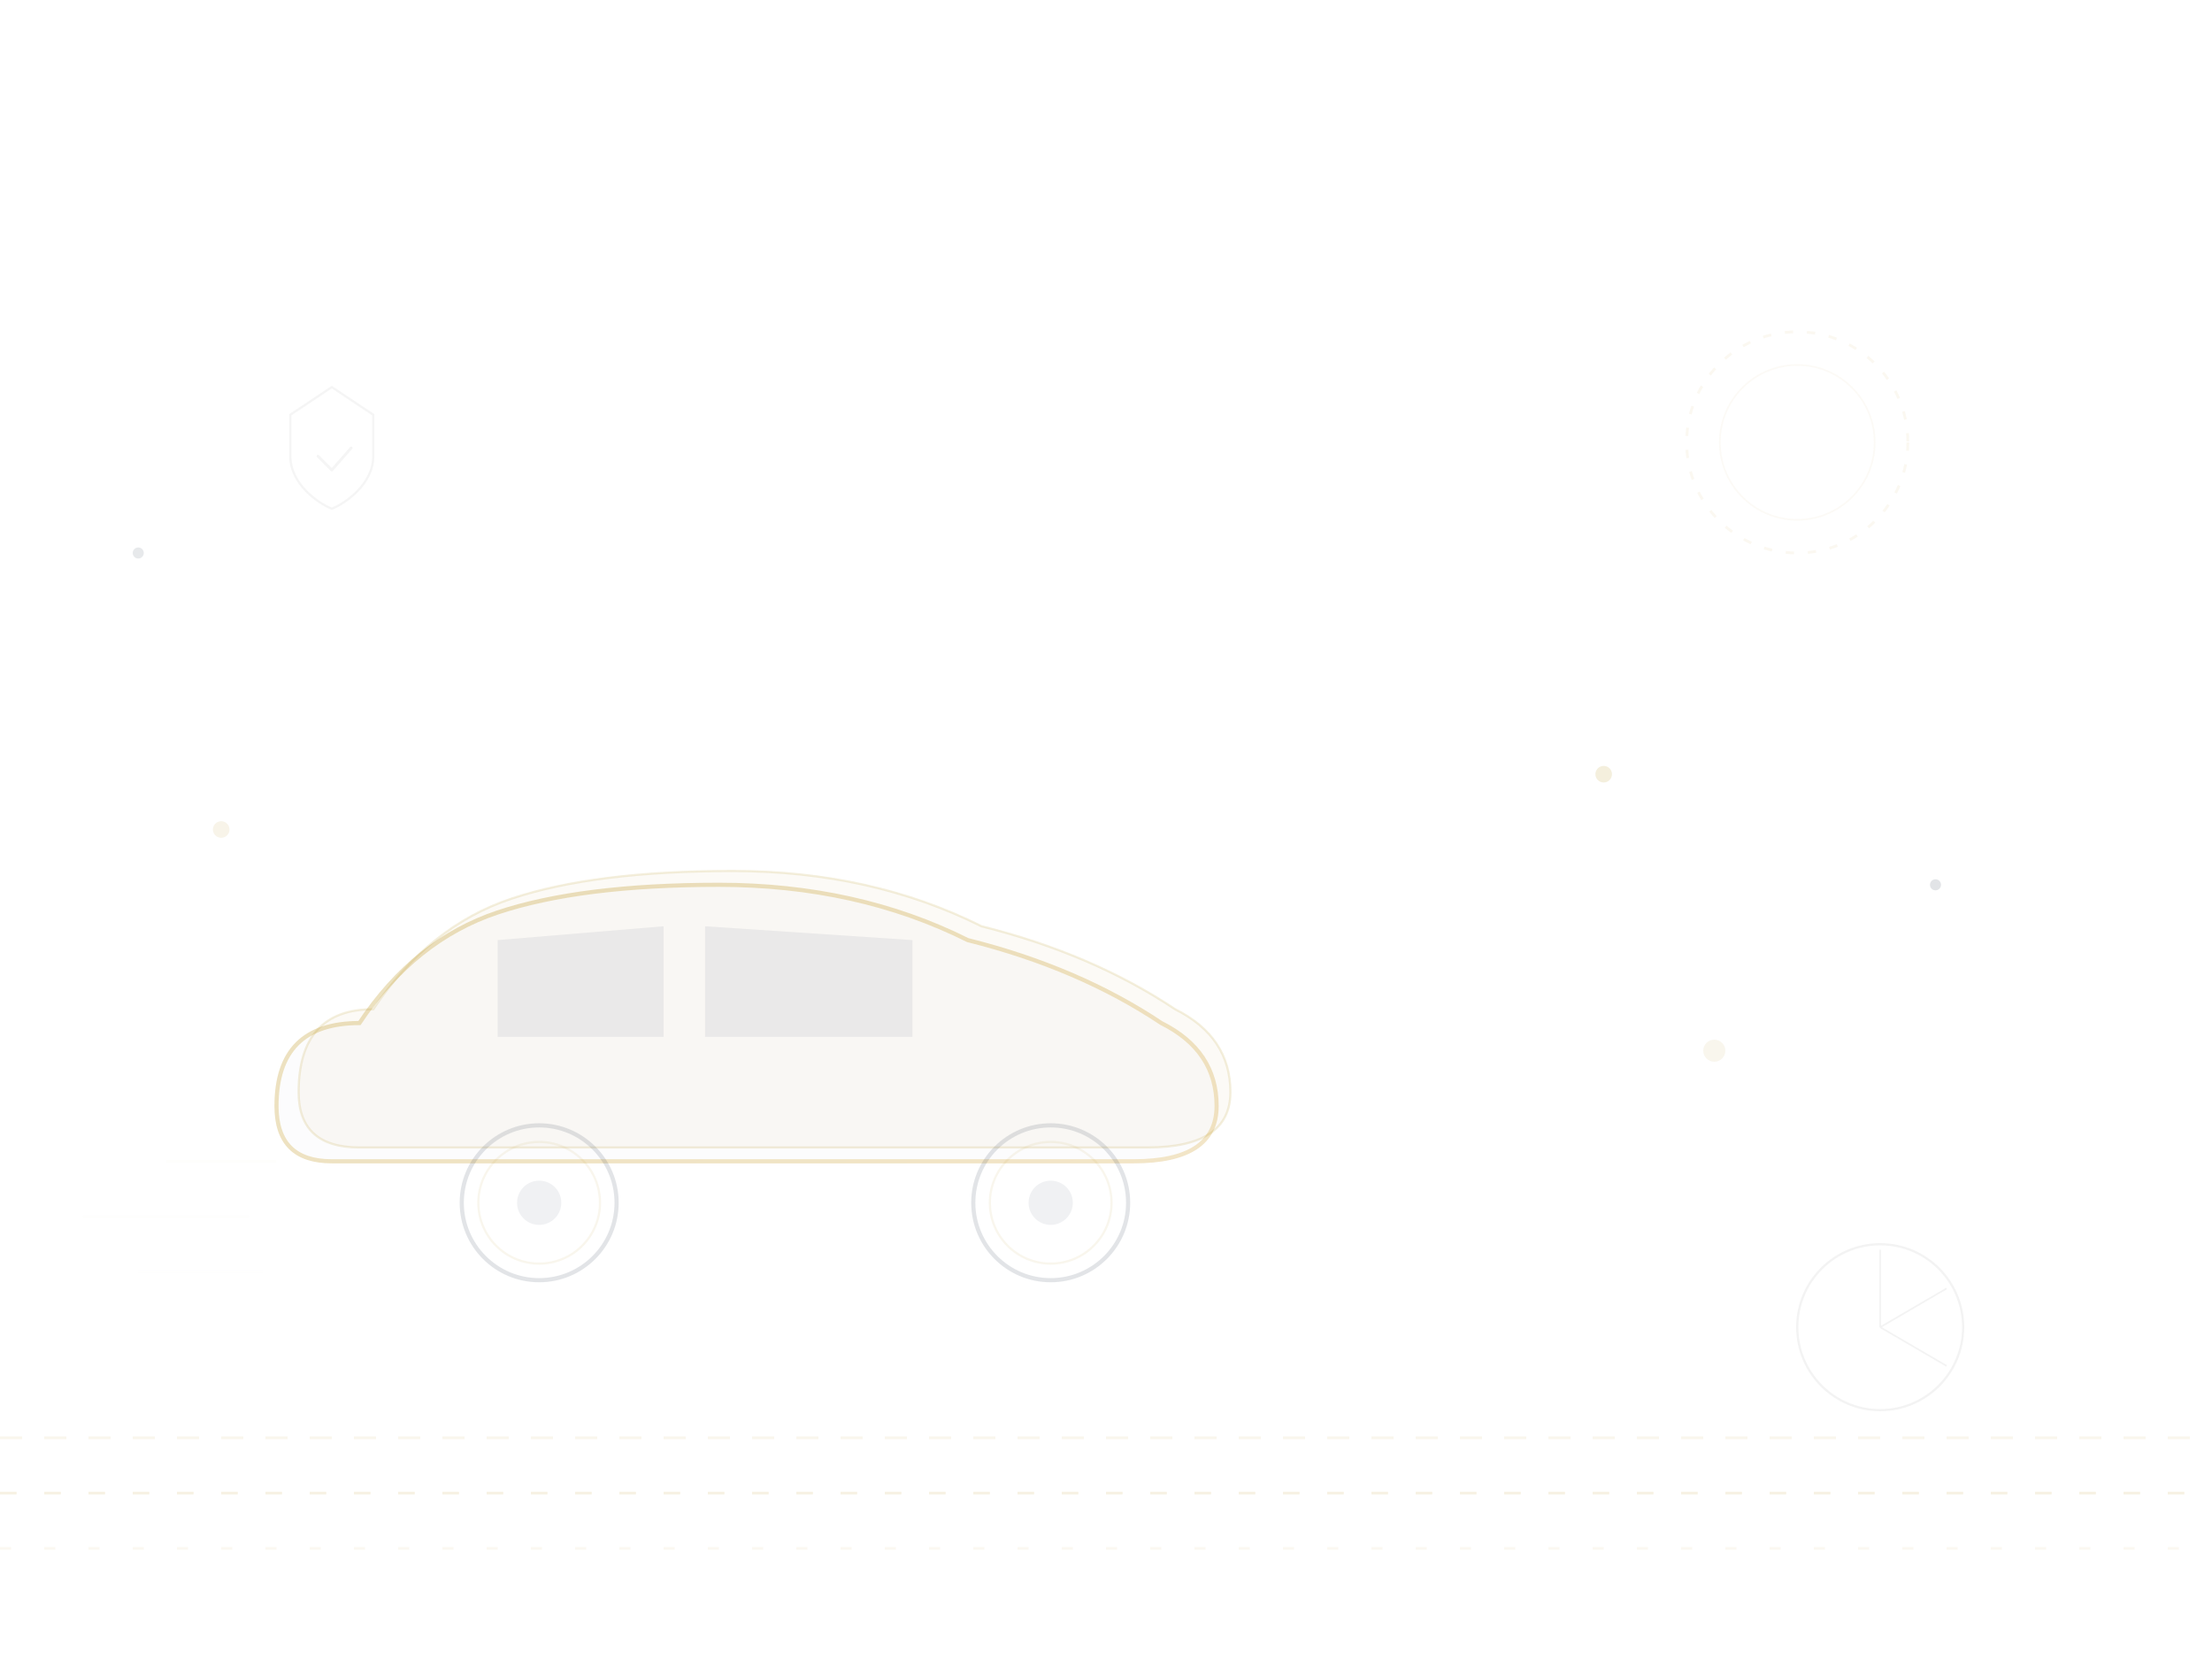
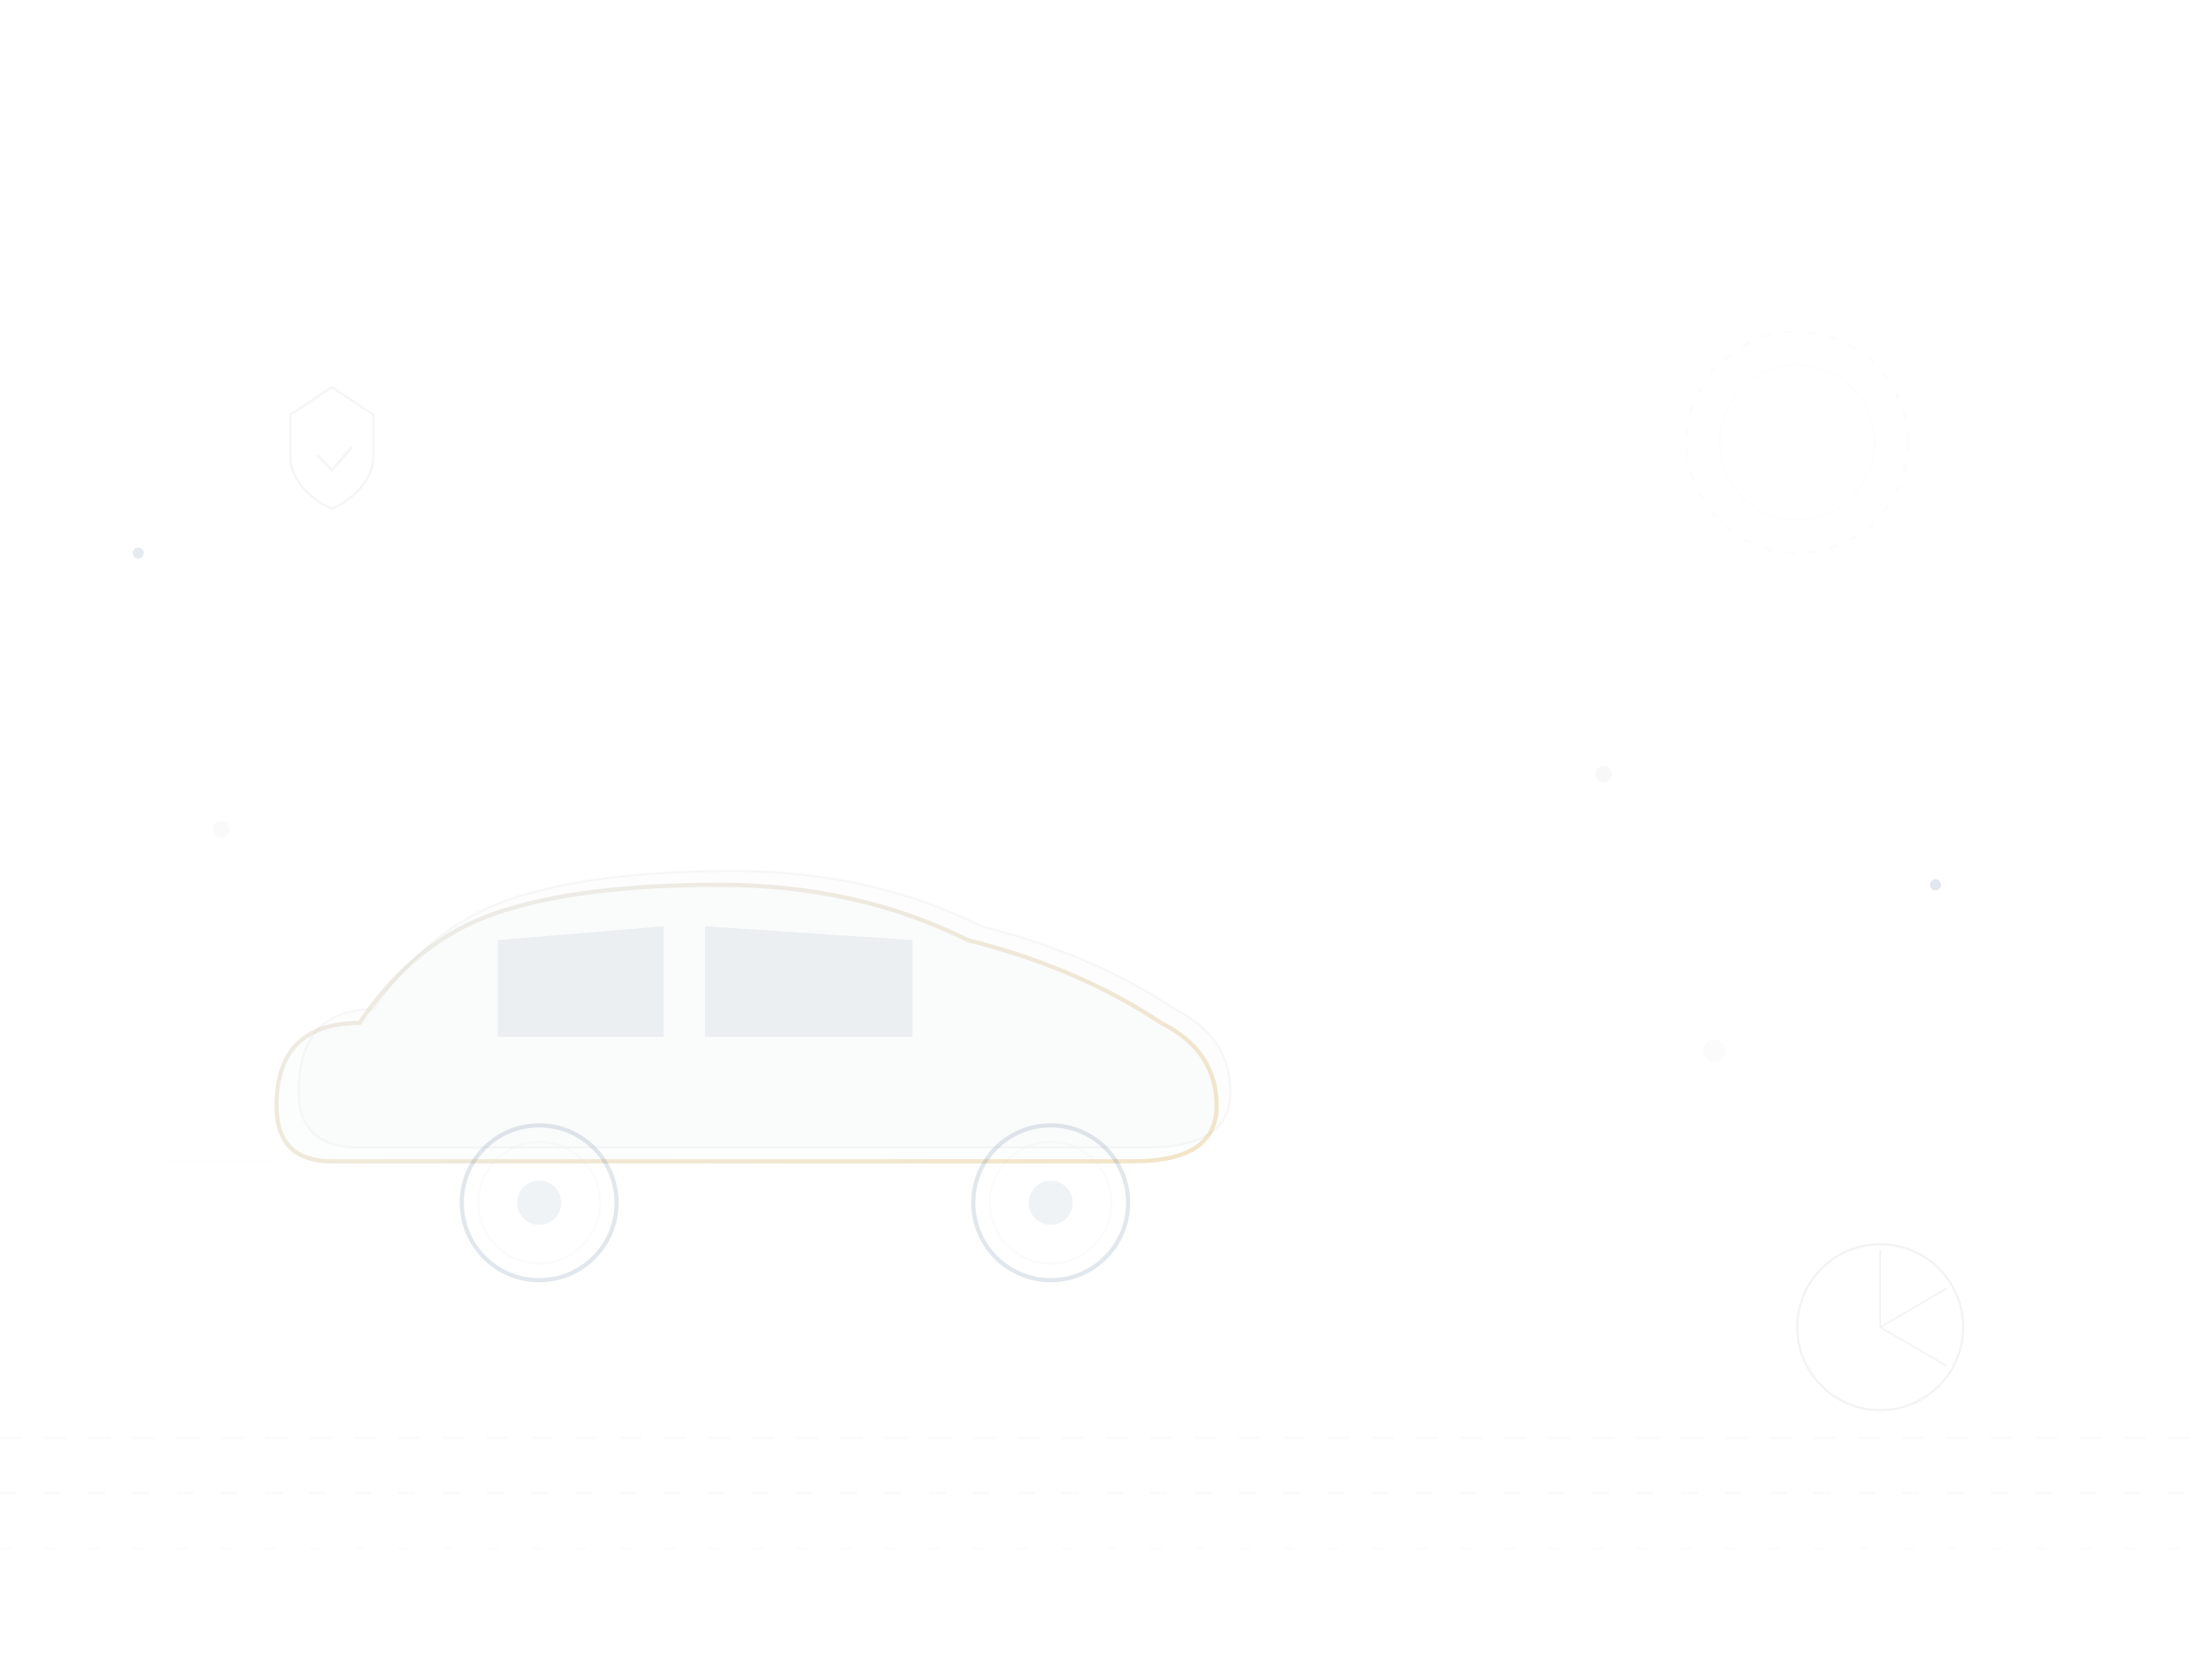
<svg xmlns="http://www.w3.org/2000/svg" width="800" height="600" viewBox="0 0 800 600">
  <defs>
    <linearGradient id="roadGrad" x1="0" y1="0" x2="0" y2="1">
-       <stop offset="0%" stop-color="#0c1e3a" stop-opacity="0" />
-       <stop offset="50%" stop-color="#0c1e3a" stop-opacity="0.06" />
-       <stop offset="100%" stop-color="#0c1e3a" stop-opacity="0" />
+       <stop offset="0%" stop-color="#003366" stop-opacity="0" />
+       <stop offset="50%" stop-color="#003366" stop-opacity="0.06" />
+       <stop offset="100%" stop-color="#003366" stop-opacity="0" />
    </linearGradient>
    <linearGradient id="carGrad" x1="0" y1="0" x2="1" y2="1">
-       <stop offset="0%" stop-color="#b8941f" />
+       <stop offset="0%" stop-color="#c4c4c4" />
      <stop offset="100%" stop-color="#d4a843" />
    </linearGradient>
  </defs>
  <g>
-     <line x1="0" y1="520" x2="800" y2="520" stroke="rgba(184,148,31,0.08)" stroke-width="1" stroke-dasharray="8 8">
+     <line x1="0" y1="520" x2="800" y2="520" stroke="rgba(208,208,208,0.08)" stroke-width="1" stroke-dasharray="8 8">
      <animate attributeName="stroke-dashoffset" from="0" to="-16" dur="0.8s" repeatCount="indefinite" />
    </line>
-     <line x1="0" y1="540" x2="800" y2="540" stroke="rgba(184,148,31,0.12)" stroke-width="1" stroke-dasharray="6 10">
+     <line x1="0" y1="540" x2="800" y2="540" stroke="rgba(208,208,208,0.12)" stroke-width="1" stroke-dasharray="6 10">
      <animate attributeName="stroke-dashoffset" from="0" to="-16" dur="1s" repeatCount="indefinite" />
    </line>
-     <line x1="0" y1="560" x2="800" y2="560" stroke="rgba(184,148,31,0.06)" stroke-width="1" stroke-dasharray="4 12">
+     <line x1="0" y1="560" x2="800" y2="560" stroke="rgba(208,208,208,0.06)" stroke-width="1" stroke-dasharray="4 12">
      <animate attributeName="stroke-dashoffset" from="0" to="-16" dur="1.2s" repeatCount="indefinite" />
    </line>
  </g>
  <g>
    <animateTransform attributeName="transform" type="translate" values="0,0; -4,-2; 0,0; 4,-1; 0,0" dur="3s" repeatCount="indefinite" calcMode="spline" keySplines="0.45 0 0.55 1; 0.45 0 0.55 1; 0.45 0 0.55 1; 0.45 0 0.55 1" />
-     <path d="M 120 420 Q 100 420 100 400 Q 100 370 130 370 Q 150 340 180 330 Q 210 320 260 320 Q 310 320 350 340 Q 390 350 420 370 Q 440 380 440 400 Q 440 420 410 420 L 120 420 Z" fill="rgba(12,30,58,0.04)" stroke="url(#carGrad)" stroke-width="1.5" opacity="0.3" />
-     <path d="M 130 415 Q 108 415 108 395 Q 108 365 135 365 Q 155 335 185 325 Q 215 315 265 315 Q 315 315 355 335 Q 395 345 425 365 Q 445 375 445 395 Q 445 415 415 415 L 130 415 Z" fill="rgba(184,148,31,0.04)" stroke="rgba(184,148,31,0.15)" stroke-width="0.8" />
-     <path d="M 180 340 L 240 335 L 240 375 L 180 375 Z" fill="rgba(12,30,58,0.06)" />
-     <path d="M 255 335 L 330 340 L 330 375 L 255 375 Z" fill="rgba(12,30,58,0.06)" />
-     <circle cx="195" cy="435" r="28" fill="none" stroke="rgba(12,30,58,0.12)" stroke-width="1.5">
+     <path d="M 120 420 Q 100 420 100 400 Q 100 370 130 370 Q 150 340 180 330 Q 210 320 260 320 Q 310 320 350 340 Q 390 350 420 370 Q 440 380 440 400 Q 440 420 410 420 L 120 420 Z" fill="rgba(0,51,102,0.04)" stroke="url(#carGrad)" stroke-width="1.5" opacity="0.3" />
+     <path d="M 130 415 Q 108 415 108 395 Q 108 365 135 365 Q 155 335 185 325 Q 215 315 265 315 Q 315 315 355 335 Q 395 345 425 365 Q 445 375 445 395 Q 445 415 415 415 L 130 415 Z" fill="rgba(208,208,208,0.04)" stroke="rgba(208,208,208,0.15)" stroke-width="0.8" />
+     <path d="M 180 340 L 240 335 L 240 375 L 180 375 Z" fill="rgba(0,51,102,0.06)" />
+     <path d="M 255 335 L 330 340 L 330 375 L 255 375 Z" fill="rgba(0,51,102,0.06)" />
+     <circle cx="195" cy="435" r="28" fill="none" stroke="rgba(0,51,102,0.12)" stroke-width="1.5">
      <animate attributeName="r" values="28;28.5;28" dur="2s" repeatCount="indefinite" />
    </circle>
-     <circle cx="195" cy="435" r="22" fill="none" stroke="rgba(184,148,31,0.08)" stroke-width="0.8" />
-     <circle cx="195" cy="435" r="8" fill="rgba(12,30,58,0.06)">
+     <circle cx="195" cy="435" r="22" fill="none" stroke="rgba(208,208,208,0.08)" stroke-width="0.8" />
+     <circle cx="195" cy="435" r="8" fill="rgba(0,51,102,0.06)">
      <animate attributeName="r" values="8;8.5;8" dur="2s" repeatCount="indefinite" />
    </circle>
-     <circle cx="380" cy="435" r="28" fill="none" stroke="rgba(12,30,58,0.12)" stroke-width="1.5">
+     <circle cx="380" cy="435" r="28" fill="none" stroke="rgba(0,51,102,0.12)" stroke-width="1.5">
      <animate attributeName="r" values="28;28.5;28" dur="2s" repeatCount="indefinite" />
    </circle>
-     <circle cx="380" cy="435" r="22" fill="none" stroke="rgba(184,148,31,0.08)" stroke-width="0.8" />
-     <circle cx="380" cy="435" r="8" fill="rgba(12,30,58,0.06)">
+     <circle cx="380" cy="435" r="22" fill="none" stroke="rgba(208,208,208,0.08)" stroke-width="0.8" />
+     <circle cx="380" cy="435" r="8" fill="rgba(0,51,102,0.06)">
      <animate attributeName="r" values="8;8.5;8" dur="2s" repeatCount="indefinite" />
    </circle>
  </g>
-   <circle cx="650" cy="160" r="40" fill="none" stroke="rgba(184,148,31,0.06)" stroke-width="1" stroke-dasharray="3 5">
+   <circle cx="650" cy="160" r="40" fill="none" stroke="rgba(208,208,208,0.06)" stroke-width="1" stroke-dasharray="3 5">
    <animate attributeName="r" values="40;44;40" dur="4s" repeatCount="indefinite" />
    <animate attributeName="opacity" values="0.3;0.5;0.3" dur="4s" repeatCount="indefinite" />
  </circle>
-   <circle cx="650" cy="160" r="28" fill="none" stroke="rgba(184,148,31,0.04)" stroke-width="0.6" />
-   <circle cx="580" cy="280" r="3" fill="rgba(184,148,31,0.15)">
+   <circle cx="650" cy="160" r="28" fill="none" stroke="rgba(208,208,208,0.04)" stroke-width="0.6" />
+   <circle cx="580" cy="280" r="3" fill="rgba(208,208,208,0.15)">
    <animate attributeName="cy" values="280;270;280" dur="5s" repeatCount="indefinite" />
    <animate attributeName="opacity" values="0.15;0.3;0.15" dur="5s" repeatCount="indefinite" />
  </circle>
-   <circle cx="700" cy="320" r="2" fill="rgba(12,30,58,0.12)">
+   <circle cx="700" cy="320" r="2" fill="rgba(0,51,102,0.12)">
    <animate attributeName="cy" values="320;308;320" dur="4.5s" repeatCount="indefinite" />
  </circle>
-   <circle cx="620" cy="380" r="4" fill="rgba(184,148,31,0.08)">
+   <circle cx="620" cy="380" r="4" fill="rgba(208,208,208,0.08)">
    <animate attributeName="cy" values="380;370;380" dur="6s" repeatCount="indefinite" />
  </circle>
-   <circle cx="50" cy="200" r="2" fill="rgba(12,30,58,0.1)">
+   <circle cx="50" cy="200" r="2" fill="rgba(0,51,102,0.1)">
    <animate attributeName="cy" values="200;190;200" dur="5.5s" repeatCount="indefinite" />
  </circle>
-   <circle cx="80" cy="300" r="3" fill="rgba(184,148,31,0.1)">
+   <circle cx="80" cy="300" r="3" fill="rgba(208,208,208,0.1)">
    <animate attributeName="cy" values="300;292;300" dur="4s" repeatCount="indefinite" />
  </circle>
  <g transform="translate(680, 480)" opacity="0.05">
    <circle cx="0" cy="0" r="30" fill="none" stroke="currentColor" stroke-width="0.8" />
    <line x1="0" y1="0" x2="0" y2="-28" stroke="currentColor" stroke-width="0.6" />
    <line x1="0" y1="0" x2="24" y2="-14" stroke="currentColor" stroke-width="0.6" />
    <line x1="0" y1="0" x2="24" y2="14" stroke="currentColor" stroke-width="0.6" />
    <animateTransform attributeName="transform" type="rotate" from="0 680 480" to="360 680 480" dur="20s" repeatCount="indefinite" />
  </g>
  <g transform="translate(120, 160)" opacity="0.04">
    <path d="M 0 -20 L 15 -10 L 15 5 C 15 15 5 22 0 24 C -5 22 -15 15 -15 5 L -15 -10 Z" fill="none" stroke="currentColor" stroke-width="0.8" />
    <path d="M -5 5 L 0 10 L 7 2" stroke="currentColor" stroke-width="1" fill="none" stroke-linecap="round" stroke-linejoin="round" />
  </g>
  <g opacity="0.04">
-     <line x1="60" y1="420" x2="100" y2="420" stroke="rgba(184,148,31,0.3)" stroke-width="1" />
-     <line x1="30" y1="440" x2="90" y2="440" stroke="rgba(184,148,31,0.2)" stroke-width="0.8" />
-     <line x1="50" y1="460" x2="95" y2="460" stroke="rgba(184,148,31,0.15)" stroke-width="0.6" />
+     <line x1="60" y1="420" x2="100" y2="420" stroke="rgba(208,208,208,0.3)" stroke-width="1" />
+     <line x1="30" y1="440" x2="90" y2="440" stroke="rgba(208,208,208,0.2)" stroke-width="0.8" />
+     <line x1="50" y1="460" x2="95" y2="460" stroke="rgba(208,208,208,0.15)" stroke-width="0.6" />
  </g>
</svg>
